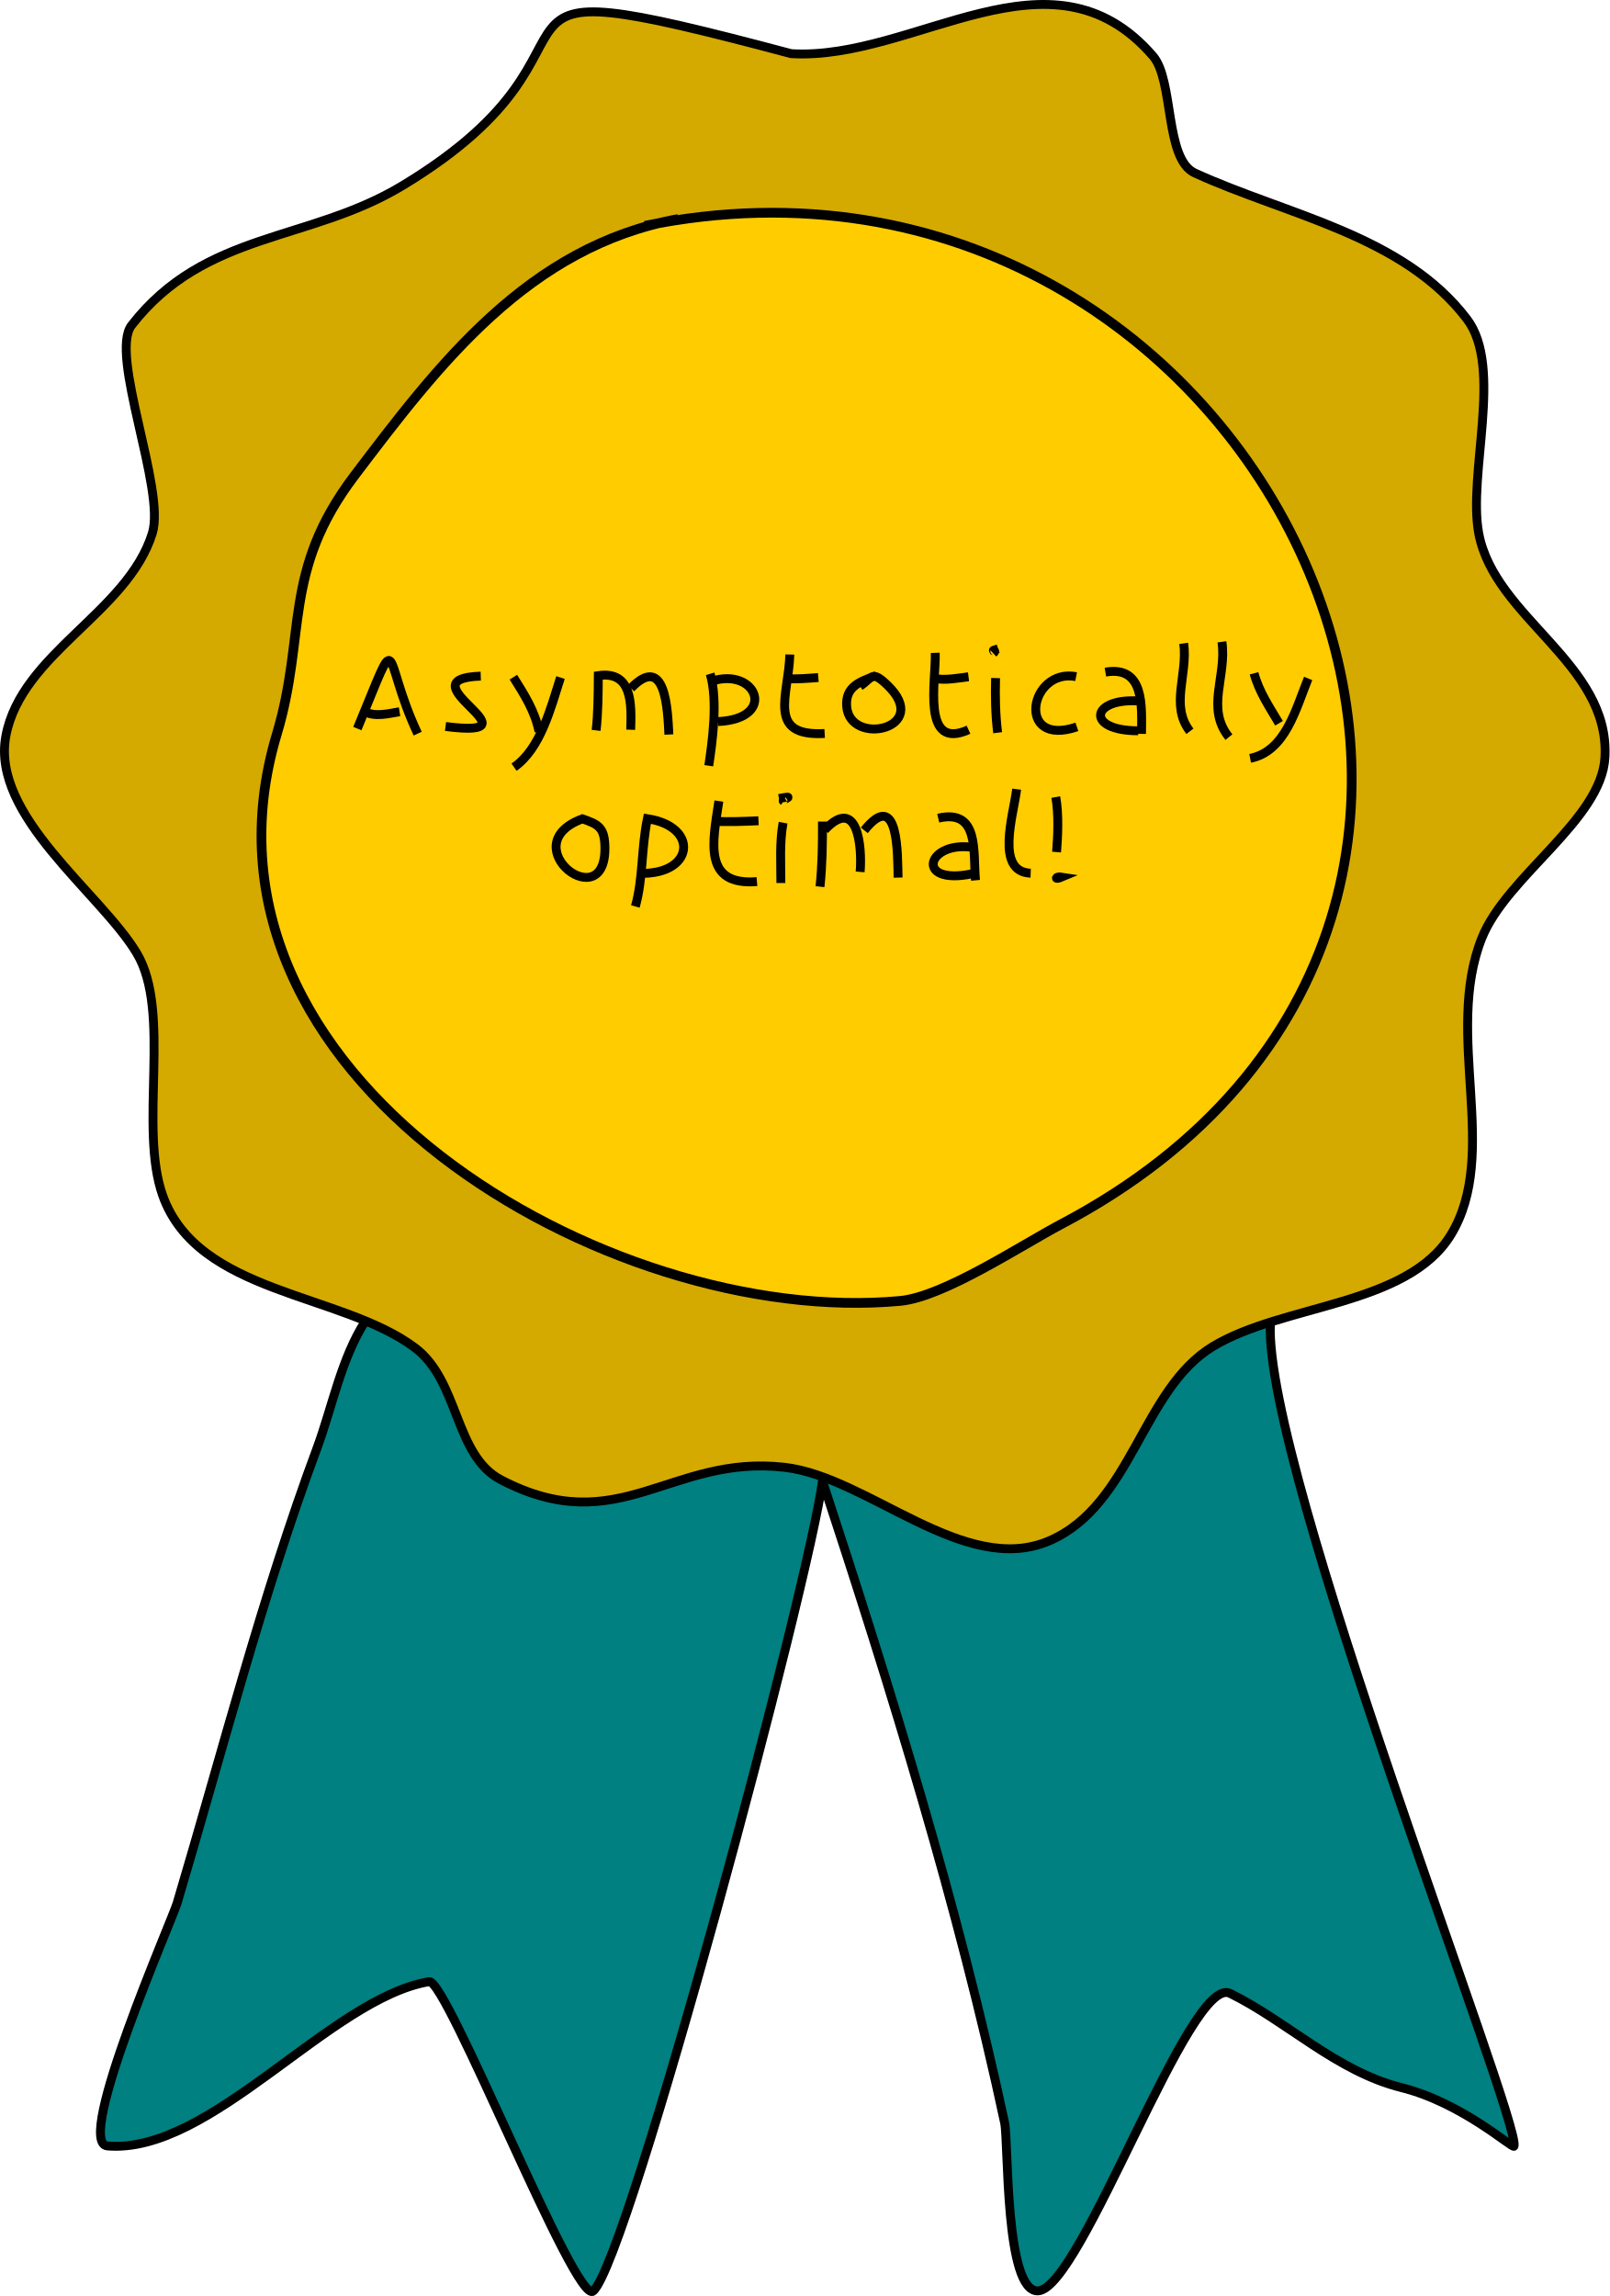
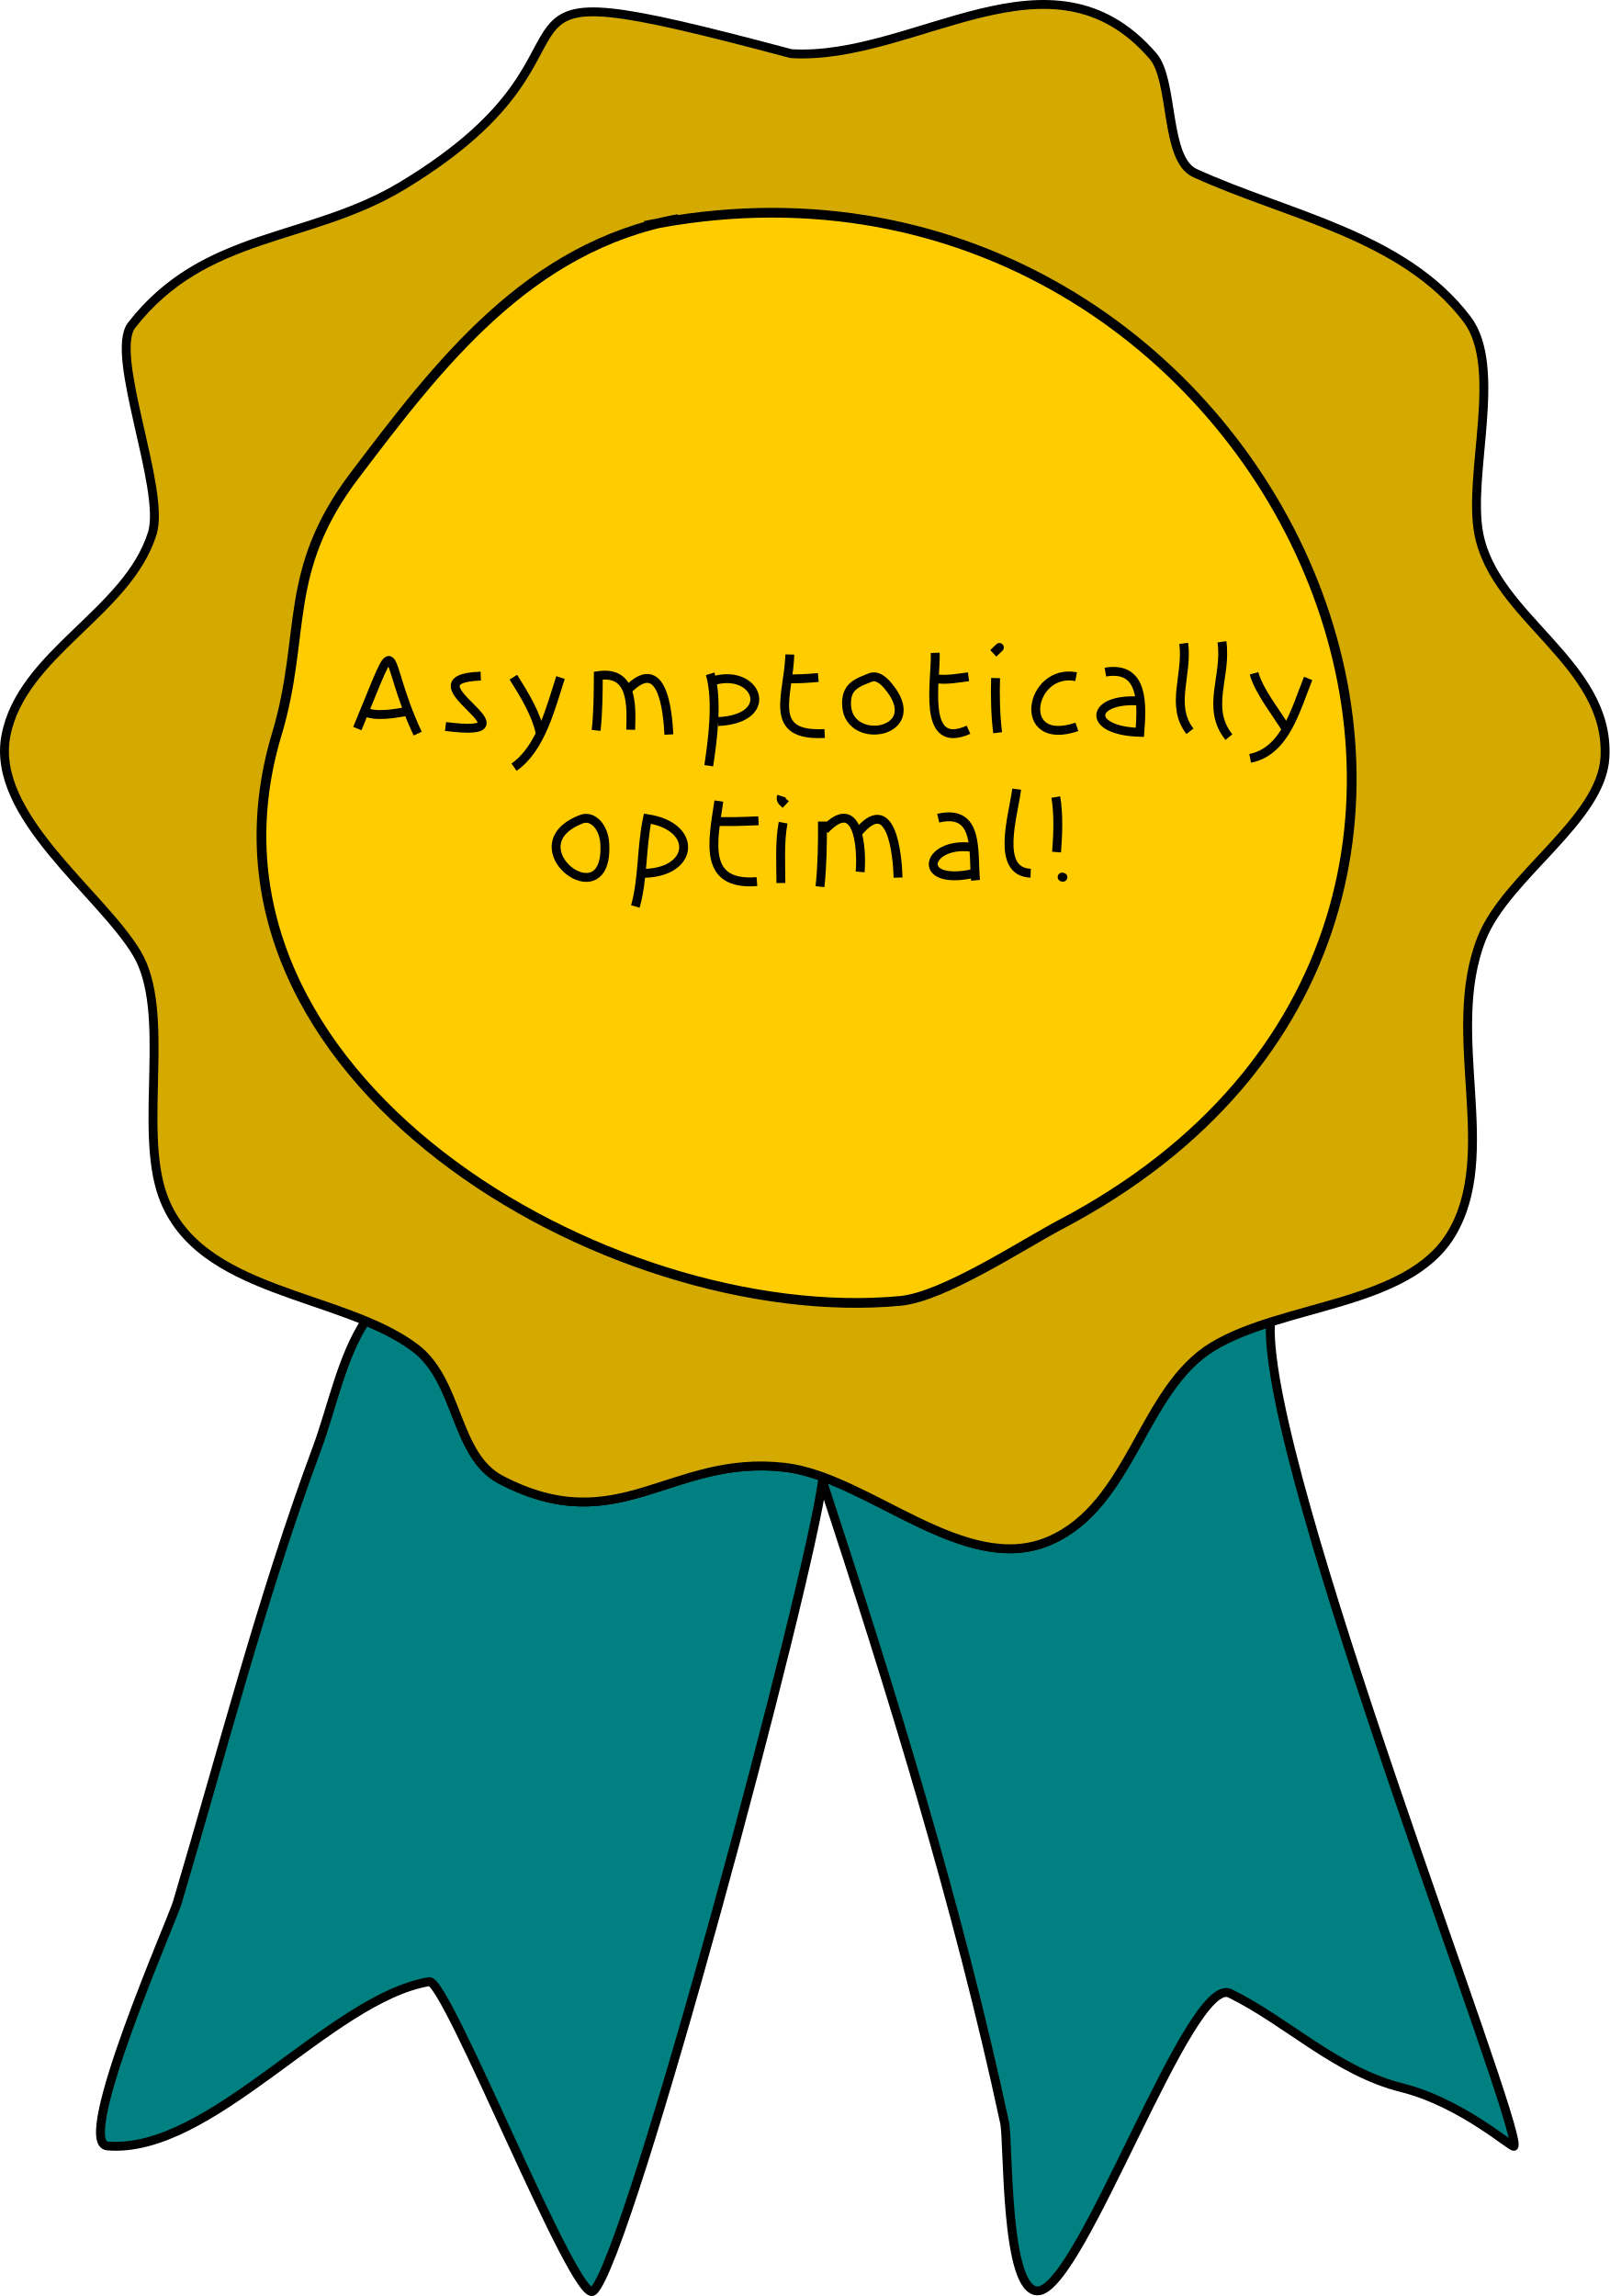
<svg xmlns="http://www.w3.org/2000/svg" width="192.705mm" height="274.896mm" viewBox="0 0 192.705 274.896" version="1.1" id="svg5">
  <defs id="defs2" />
  <g id="layer1" transform="translate(-8.08357,-9.612532)">
-     <path style="fill:#008080;stroke:#000000;stroke-width:1.065;stroke-linecap:butt;stroke-linejoin:miter;stroke-miterlimit:4;stroke-dasharray:none;stroke-opacity:1" d="m 51.841,167.764 c -2.887,4.419 -4.007,10.397 -5.804,15.233 -6.57,17.688 -11.359,36.384 -16.74,54.448 -0.61,2.047 -12.359,28.763 -8.357,29.096 12.406,1.034 26.668,-17.693 38.524,-19.669 2.104,-0.351 17.568,38.892 19.644,37.046 4.263,-3.789 25.965,-85.189 27.441,-96.997 8.193,24.954 16.244,50.867 21.81,76.843 0.485,2.262 0.001,20.38 4.026,20.128 5.198,-0.325 18.146,-37.963 22.957,-35.619 6.772,3.299 12.726,9.334 20.536,11.287 7.326,1.831 13.368,7.403 13.478,7.007 0.827,-2.979 -30.016,-81.293 -29.174,-98.474" id="path2067" />
+     <path id="path2067" style="fill:#008080;stroke:#000000;stroke-width:1.065;stroke-linecap:butt;stroke-linejoin:miter;stroke-miterlimit:4;stroke-dasharray:none;stroke-opacity:1" d="M 51.842 167.764 C 48.954 172.183 47.834 178.161 46.038 182.997 C 39.468 200.685 34.678 219.381 29.298 237.445 C 28.688 239.492 16.939 266.208 20.941 266.541 C 33.347 267.575 47.609 248.848 59.465 246.872 C 61.569 246.521 77.033 285.764 79.11 283.918 C 83.373 280.129 105.075 198.729 106.55 186.921 C 114.744 211.875 122.795 237.787 128.361 263.764 C 128.846 266.025 128.362 284.143 132.387 283.892 C 137.585 283.567 150.532 245.93 155.343 248.273 C 162.115 251.572 168.069 257.607 175.88 259.56 C 183.205 261.391 189.248 266.963 189.358 266.567 C 190.185 263.588 159.342 185.274 160.184 168.092 L 159.646 168.091 C 157.338 168.844 155.162 169.699 153.305 170.819 C 144.776 175.963 143.609 189.803 133.737 194.08 C 123.567 198.487 112.019 186.434 102.015 185.29 C 88.3 183.723 82.193 194.145 68.077 186.793 C 62.462 183.869 63.098 174.977 57.758 170.972 C 56.05 169.69 54.023 168.669 51.843 167.764 L 51.842 167.764 z " />
    <path style="fill:#d4aa00;stroke:#000000;stroke-width:1.065;stroke-linecap:butt;stroke-linejoin:miter;stroke-miterlimit:4;stroke-dasharray:none;stroke-opacity:1" d="m 102.805,16.037 c 14.836,0.889 31.082,-13.883 43.315,0.28 2.541,2.942 1.376,12.348 5.019,14.013 11.058,5.055 24.963,7.439 32.588,17.504 4.368,5.766 0.058,18.558 1.401,25.657 1.918,10.137 15.702,15.509 15.109,26.778 -0.396,7.514 -11.797,14.23 -14.752,21.682 -4.572,11.529 2.271,25.807 -3.72,35.542 -5.225,8.49 -20.039,8.246 -28.46,13.325 -8.529,5.144 -9.696,18.984 -19.568,23.262 -10.17,4.407 -21.717,-7.647 -31.722,-8.79 -13.715,-1.568 -19.822,8.855 -33.938,1.503 -5.615,-2.924 -4.979,-11.817 -10.319,-15.822 -8.811,-6.608 -25.964,-6.376 -30.193,-18.217 -2.916,-8.166 1.102,-22.002 -3.108,-29.02 C 20.114,116.497 6.98,107.297 8.787,97.721 10.654,87.824 23.362,82.962 26.317,73.465 27.946,68.228 21.116,52.056 23.845,48.547 32.627,37.257 45.072,38.611 56.28,31.833 85.217,14.337 59.263,4.449 102.805,16.037 Z" id="path2032" />
    <path style="fill:#ffcc00;stroke:#000000;stroke-width:1.165;stroke-linecap:butt;stroke-linejoin:miter;stroke-miterlimit:4;stroke-dasharray:none;stroke-opacity:1" d="M 89.301,35.834 C 71.337,39.102 60.611,53.244 50.522,66.561 41.811,78.059 44.814,85.546 41.222,97.517 c -12.27,40.899 39.724,71.124 74.654,67.849 5.182,-0.486 14.521,-6.684 19.288,-9.198 C 205.383,119.144 159.19,21.589 85.301,36.649" id="path1995" />
    <path style="fill:none;stroke:#000000;stroke-width:1.065;stroke-linecap:butt;stroke-linejoin:miter;stroke-miterlimit:4;stroke-dasharray:none;stroke-opacity:1" d="m 50.866,96.843 c 5.333,-12.822 2.763,-8.912 7.224,0.605" id="path2194" />
-     <path style="fill:none;stroke:#000000;stroke-width:1.065;stroke-linecap:butt;stroke-linejoin:miter;stroke-miterlimit:4;stroke-dasharray:none;stroke-opacity:1" d="m 51.564,94.734 c 1.372,0.806 3.115,0.288 4.356,0.093" id="path2196" />
+     <path style="fill:none;stroke:#000000;stroke-width:1.065;stroke-linecap:butt;stroke-linejoin:miter;stroke-miterlimit:4;stroke-dasharray:none;stroke-opacity:1" d="m 51.564,94.734 c 1.372,0.806 3.929,0.269 5.171,0.074" id="path2196" />
    <path style="fill:none;stroke:#000000;stroke-width:1.065;stroke-linecap:butt;stroke-linejoin:miter;stroke-miterlimit:4;stroke-dasharray:none;stroke-opacity:1" d="m 65.641,90.564 c -9.661,0.328 7.765,7.555 -4.217,6.03" id="path2198" />
-     <path style="fill:none;stroke:#000000;stroke-width:1.065;stroke-linecap:butt;stroke-linejoin:miter;stroke-miterlimit:4;stroke-dasharray:none;stroke-opacity:1" d="m 69.547,90.688 c 1.319,2.097 2.59,4.092 3.07,6.511" id="path2200" />
+     <path style="fill:none;stroke:#000000;stroke-width:1.065;stroke-linecap:butt;stroke-linejoin:miter;stroke-miterlimit:4;stroke-dasharray:none;stroke-opacity:1" d="m 69.547,90.688 c 1.319,2.097 2.777,4.461 3.256,6.88" id="path2200" />
    <path style="fill:none;stroke:#000000;stroke-width:1.065;stroke-linecap:butt;stroke-linejoin:miter;stroke-miterlimit:4;stroke-dasharray:none;stroke-opacity:1" d="m 75.19,90.735 c -1.176,3.643 -2.373,8.52 -5.565,10.728" id="path2202" />
    <path style="fill:none;stroke:#000000;stroke-width:1.065;stroke-linecap:butt;stroke-linejoin:miter;stroke-miterlimit:4;stroke-dasharray:none;stroke-opacity:1" d="m 79.453,97.06 c 0.231,-1.962 0.252,-4.425 0.264,-6.557 4.132,-0.618 3.968,3.529 3.876,6.48" id="path2204" />
-     <path style="fill:none;stroke:#000000;stroke-width:1.065;stroke-linecap:butt;stroke-linejoin:miter;stroke-miterlimit:4;stroke-dasharray:none;stroke-opacity:1" d="m 83.624,92.006 c 4.172,-4.29 4.388,2.638 4.542,5.55" id="path2206" />
+     <path style="fill:none;stroke:#000000;stroke-width:1.065;stroke-linecap:butt;stroke-linejoin:miter;stroke-miterlimit:4;stroke-dasharray:none;stroke-opacity:1" d="m 83.21,92.233 c 4.172,-4.29 4.801,2.411 4.956,5.323" id="path2206" />
    <path style="fill:none;stroke:#000000;stroke-width:1.065;stroke-linecap:butt;stroke-linejoin:miter;stroke-miterlimit:4;stroke-dasharray:none;stroke-opacity:1" d="m 93.111,90.285 c 0.964,3.305 0.225,8.327 -0.171,11.007" id="path2208" />
    <path style="fill:none;stroke:#000000;stroke-width:1.065;stroke-linecap:butt;stroke-linejoin:miter;stroke-miterlimit:4;stroke-dasharray:none;stroke-opacity:1" d="m 93.22,91.2 c 5.41,-1.832 8.032,4.455 0.837,4.806" id="path2210" />
    <path style="fill:none;stroke:#000000;stroke-width:1.065;stroke-linecap:butt;stroke-linejoin:miter;stroke-miterlimit:4;stroke-dasharray:none;stroke-opacity:1" d="m 102.646,87.975 c -0.136,4.891 -2.838,9.855 4.17,9.456" id="path2212" />
    <path style="fill:none;stroke:#000000;stroke-width:1.065;stroke-linecap:butt;stroke-linejoin:miter;stroke-miterlimit:4;stroke-dasharray:none;stroke-opacity:1" d="m 102.149,90.874 c 1.317,0.063 2.608,-0.037 3.907,-0.14" id="path2214" />
-     <path style="fill:none;stroke:#000000;stroke-width:1.065;stroke-linecap:butt;stroke-linejoin:miter;stroke-miterlimit:4;stroke-dasharray:none;stroke-opacity:1" d="m 113.001,90.487 c -1.934,0.723 -3.725,1.306 -3.55,3.69 0.357,4.883 10.303,2.67 4.868,-2.542 -1.938,-1.859 -1.778,-0.847 -3.271,0.124" id="path2216" />
+     <path style="fill:none;stroke:#000000;stroke-width:1.065;stroke-linecap:butt;stroke-linejoin:miter;stroke-miterlimit:4;stroke-dasharray:none;stroke-opacity:1" d="m 112.593,90.62 c -1.934,0.723 -3.316,1.172 -3.142,3.556 0.357,4.883 9.802,3.147 4.868,-2.542 -1.327,-1.53 -2.125,-0.825 -2.125,-0.825" id="path2216" />
    <path style="fill:none;stroke:#000000;stroke-width:1.065;stroke-linecap:butt;stroke-linejoin:miter;stroke-miterlimit:4;stroke-dasharray:none;stroke-opacity:1" d="m 120.055,87.774 c 0.126,3.248 -1.711,11.771 3.984,9.208" id="path2218" />
    <path style="fill:none;stroke:#000000;stroke-width:1.065;stroke-linecap:butt;stroke-linejoin:miter;stroke-miterlimit:4;stroke-dasharray:none;stroke-opacity:1" d="m 120.024,90.859 c 1.307,0.228 2.797,-0.066 4.015,-0.217" id="path2220" />
    <path style="fill:none;stroke:#000000;stroke-width:1.065;stroke-linecap:butt;stroke-linejoin:miter;stroke-miterlimit:4;stroke-dasharray:none;stroke-opacity:1" d="m 127.279,90.797 c -0.06,2.195 -0.021,4.37 0.248,6.542" id="path2222" />
    <path style="fill:none;stroke:#000000;stroke-width:1.065;stroke-linecap:butt;stroke-linejoin:miter;stroke-miterlimit:4;stroke-dasharray:none;stroke-opacity:1" d="m 136.922,90.626 c -5.577,-1.071 -7.293,8.524 0.093,6.015" id="path2224" />
-     <path style="fill:none;stroke:#000000;stroke-width:1.065;stroke-linecap:butt;stroke-linejoin:miter;stroke-miterlimit:4;stroke-dasharray:none;stroke-opacity:1" d="m 140.426,90.084 c 4.718,-0.811 4.354,4.117 4.325,7.395" id="path2226" />
-     <path style="fill:none;stroke:#000000;stroke-width:1.065;stroke-linecap:butt;stroke-linejoin:miter;stroke-miterlimit:4;stroke-dasharray:none;stroke-opacity:1" d="m 144.457,93.541 c -5.826,-0.386 -6.423,3.566 -0.109,3.566" id="path2228" />
+     <path style="fill:none;stroke:#000000;stroke-width:1.065;stroke-linecap:butt;stroke-linejoin:miter;stroke-miterlimit:4;stroke-dasharray:none;stroke-opacity:1" d="m 144.457,93.541 c -5.826,-0.386 -6.423,3.566 0.093,3.752 0.231,-3.092 0.594,-8.02 -4.124,-7.209" id="path2228" />
    <path style="fill:none;stroke:#000000;stroke-width:1.065;stroke-linecap:butt;stroke-linejoin:miter;stroke-miterlimit:4;stroke-dasharray:none;stroke-opacity:1" d="m 149.805,86.642 c 0.5,3.792 -1.652,7.441 0.744,10.526" id="path2230" />
    <path style="fill:none;stroke:#000000;stroke-width:1.065;stroke-linecap:butt;stroke-linejoin:miter;stroke-miterlimit:4;stroke-dasharray:none;stroke-opacity:1" d="m 154.378,86.456 c 0.603,4.137 -1.969,7.922 0.837,11.41" id="path2232" />
-     <path style="fill:none;stroke:#000000;stroke-width:1.065;stroke-linecap:butt;stroke-linejoin:miter;stroke-miterlimit:4;stroke-dasharray:none;stroke-opacity:1" d="m 158.223,90.223 c 0.592,2.21 1.852,4.047 2.992,5.984" id="path2234" />
+     <path style="fill:none;stroke:#000000;stroke-width:1.065;stroke-linecap:butt;stroke-linejoin:miter;stroke-miterlimit:4;stroke-dasharray:none;stroke-opacity:1" d="m 158.223,90.223 c 0.592,2.21 2.787,4.873 3.927,6.809" id="path2234" />
    <path style="fill:none;stroke:#000000;stroke-width:1.065;stroke-linecap:butt;stroke-linejoin:miter;stroke-miterlimit:4;stroke-dasharray:none;stroke-opacity:1" d="m 164.703,90.843 c -1.474,3.619 -2.713,8.734 -6.945,9.565" id="path2236" />
-     <path style="fill:none;stroke:#000000;stroke-width:1.065;stroke-linecap:butt;stroke-linejoin:miter;stroke-miterlimit:4;stroke-dasharray:none;stroke-opacity:1" d="m 77.81,107.648 c -8.595,3.195 3.193,12.187 2.682,2.992 -0.111,-1.998 -0.886,-2.37 -2.682,-2.992 z" id="path2242" />
+     <path style="fill:none;stroke:#000000;stroke-width:1.065;stroke-linecap:butt;stroke-linejoin:miter;stroke-miterlimit:4;stroke-dasharray:none;stroke-opacity:1" d="m 77.81,107.648 c -8.595,3.195 3.193,12.187 2.682,2.992 -0.111,-1.998 -1.388,-3.372 -2.682,-2.992 z" id="path2242" />
    <path style="fill:none;stroke:#000000;stroke-width:1.065;stroke-linecap:butt;stroke-linejoin:miter;stroke-miterlimit:4;stroke-dasharray:none;stroke-opacity:1" d="m 84.151,118.143 c 0.929,-3.25 0.713,-7.04 1.442,-10.511 6.231,0.94 5.605,6.73 -0.915,6.542" id="path2244" />
    <path style="fill:none;stroke:#000000;stroke-width:1.065;stroke-linecap:butt;stroke-linejoin:miter;stroke-miterlimit:4;stroke-dasharray:none;stroke-opacity:1" d="m 94.15,105.524 c -0.739,4.905 -1.938,10.153 4.558,9.642" id="path2246" />
    <path style="fill:none;stroke:#000000;stroke-width:1.065;stroke-linecap:butt;stroke-linejoin:miter;stroke-miterlimit:4;stroke-dasharray:none;stroke-opacity:1" d="m 93.344,107.927 c 1.851,0.117 3.701,0.036 5.55,-0.046" id="path2248" />
    <path style="fill:none;stroke:#000000;stroke-width:1.065;stroke-linecap:butt;stroke-linejoin:miter;stroke-miterlimit:4;stroke-dasharray:none;stroke-opacity:1" d="m 101.839,108.113 c -0.432,2.361 -0.264,4.817 -0.264,7.224" id="path2250" />
    <path style="fill:none;stroke:#000000;stroke-width:1.065;stroke-linecap:butt;stroke-linejoin:miter;stroke-miterlimit:4;stroke-dasharray:none;stroke-opacity:1" d="m 106.552,107.973 c 0.016,2.61 -0.026,5.29 -0.295,7.798" id="path2252" />
    <path style="fill:none;stroke:#000000;stroke-width:1.065;stroke-linecap:butt;stroke-linejoin:miter;stroke-miterlimit:4;stroke-dasharray:none;stroke-opacity:1" d="m 106.816,108.981 c 3.964,-4.205 4.501,2.034 4.248,5.023" id="path2254" />
-     <path style="fill:none;stroke:#000000;stroke-width:1.065;stroke-linecap:butt;stroke-linejoin:miter;stroke-miterlimit:4;stroke-dasharray:none;stroke-opacity:1" d="m 111.56,109.028 c 4.157,-5.181 3.974,2.998 4.046,5.658" id="path2256" />
+     <path style="fill:none;stroke:#000000;stroke-width:1.065;stroke-linecap:butt;stroke-linejoin:miter;stroke-miterlimit:4;stroke-dasharray:none;stroke-opacity:1" d="m 110.682,109.445 c 4.157,-5.181 4.852,2.58 4.923,5.241" id="path2256" />
    <path style="fill:none;stroke:#000000;stroke-width:1.065;stroke-linecap:butt;stroke-linejoin:miter;stroke-miterlimit:4;stroke-dasharray:none;stroke-opacity:1" d="m 120.412,107.57 c 4.971,-1.152 4.151,4.075 4.465,7.441" id="path2258" />
    <path style="fill:none;stroke:#000000;stroke-width:1.065;stroke-linecap:butt;stroke-linejoin:miter;stroke-miterlimit:4;stroke-dasharray:none;stroke-opacity:1" d="m 124.846,111.12 c -5.782,-1.065 -7.452,4.596 -0.326,3.1" id="path2260" />
    <path style="fill:none;stroke:#000000;stroke-width:1.065;stroke-linecap:butt;stroke-linejoin:miter;stroke-miterlimit:4;stroke-dasharray:none;stroke-opacity:1" d="m 129.806,104.098 c -0.39,3.124 -2.603,9.903 1.674,10.061" id="path2262" />
    <path style="fill:none;stroke:#000000;stroke-width:1.065;stroke-linecap:butt;stroke-linejoin:miter;stroke-miterlimit:4;stroke-dasharray:none;stroke-opacity:1" d="m 134.488,105.043 c 0.373,2.09 0.24,4.775 0.093,6.588" id="path2264" />
-     <path style="fill:none;stroke:#000000;stroke-width:1.065;stroke-linecap:butt;stroke-linejoin:miter;stroke-miterlimit:4;stroke-dasharray:none;stroke-opacity:1" d="m 127.59,87.286 c -1.338,0.451 0.036,-0.034 -0.586,0.549" id="path2268" />
-     <path style="fill:none;stroke:#000000;stroke-width:1.065;stroke-linecap:butt;stroke-linejoin:miter;stroke-miterlimit:4;stroke-dasharray:none;stroke-opacity:1" d="m 135.215,114.618 c -0.759,-0.125 -0.976,0.412 0,0 z" id="path2270" />
-     <path style="fill:none;stroke:#000000;stroke-width:1.065;stroke-linecap:butt;stroke-linejoin:miter;stroke-miterlimit:4;stroke-dasharray:none;stroke-opacity:1" d="m 101.347,105.217 c 2.28,-0.434 0.221,0.132 0.522,0.311" id="path2272" />
+     <path style="fill:none;stroke:#000000;stroke-width:1.065;stroke-linecap:butt;stroke-linejoin:miter;stroke-miterlimit:4;stroke-dasharray:none;stroke-opacity:1" d="m 127.59,87.286 c 0.351,-0.366 0.036,-0.034 -0.586,0.549" id="path2268" />
+     <path style="fill:none;stroke:#000000;stroke-width:1.065;stroke-linecap:butt;stroke-linejoin:miter;stroke-miterlimit:4;stroke-dasharray:none;stroke-opacity:1" d="m 135.215,114.618 c 0.314,0.055 -0.029,-0.005 0,0 z" id="path2270" />
+     <path style="fill:none;stroke:#000000;stroke-width:1.065;stroke-linecap:butt;stroke-linejoin:miter;stroke-miterlimit:4;stroke-dasharray:none;stroke-opacity:1" d="m 101.654,104.937 c -0.163,0.514 0.118,0.643 0.506,0.999" id="path2272" />
  </g>
</svg>
